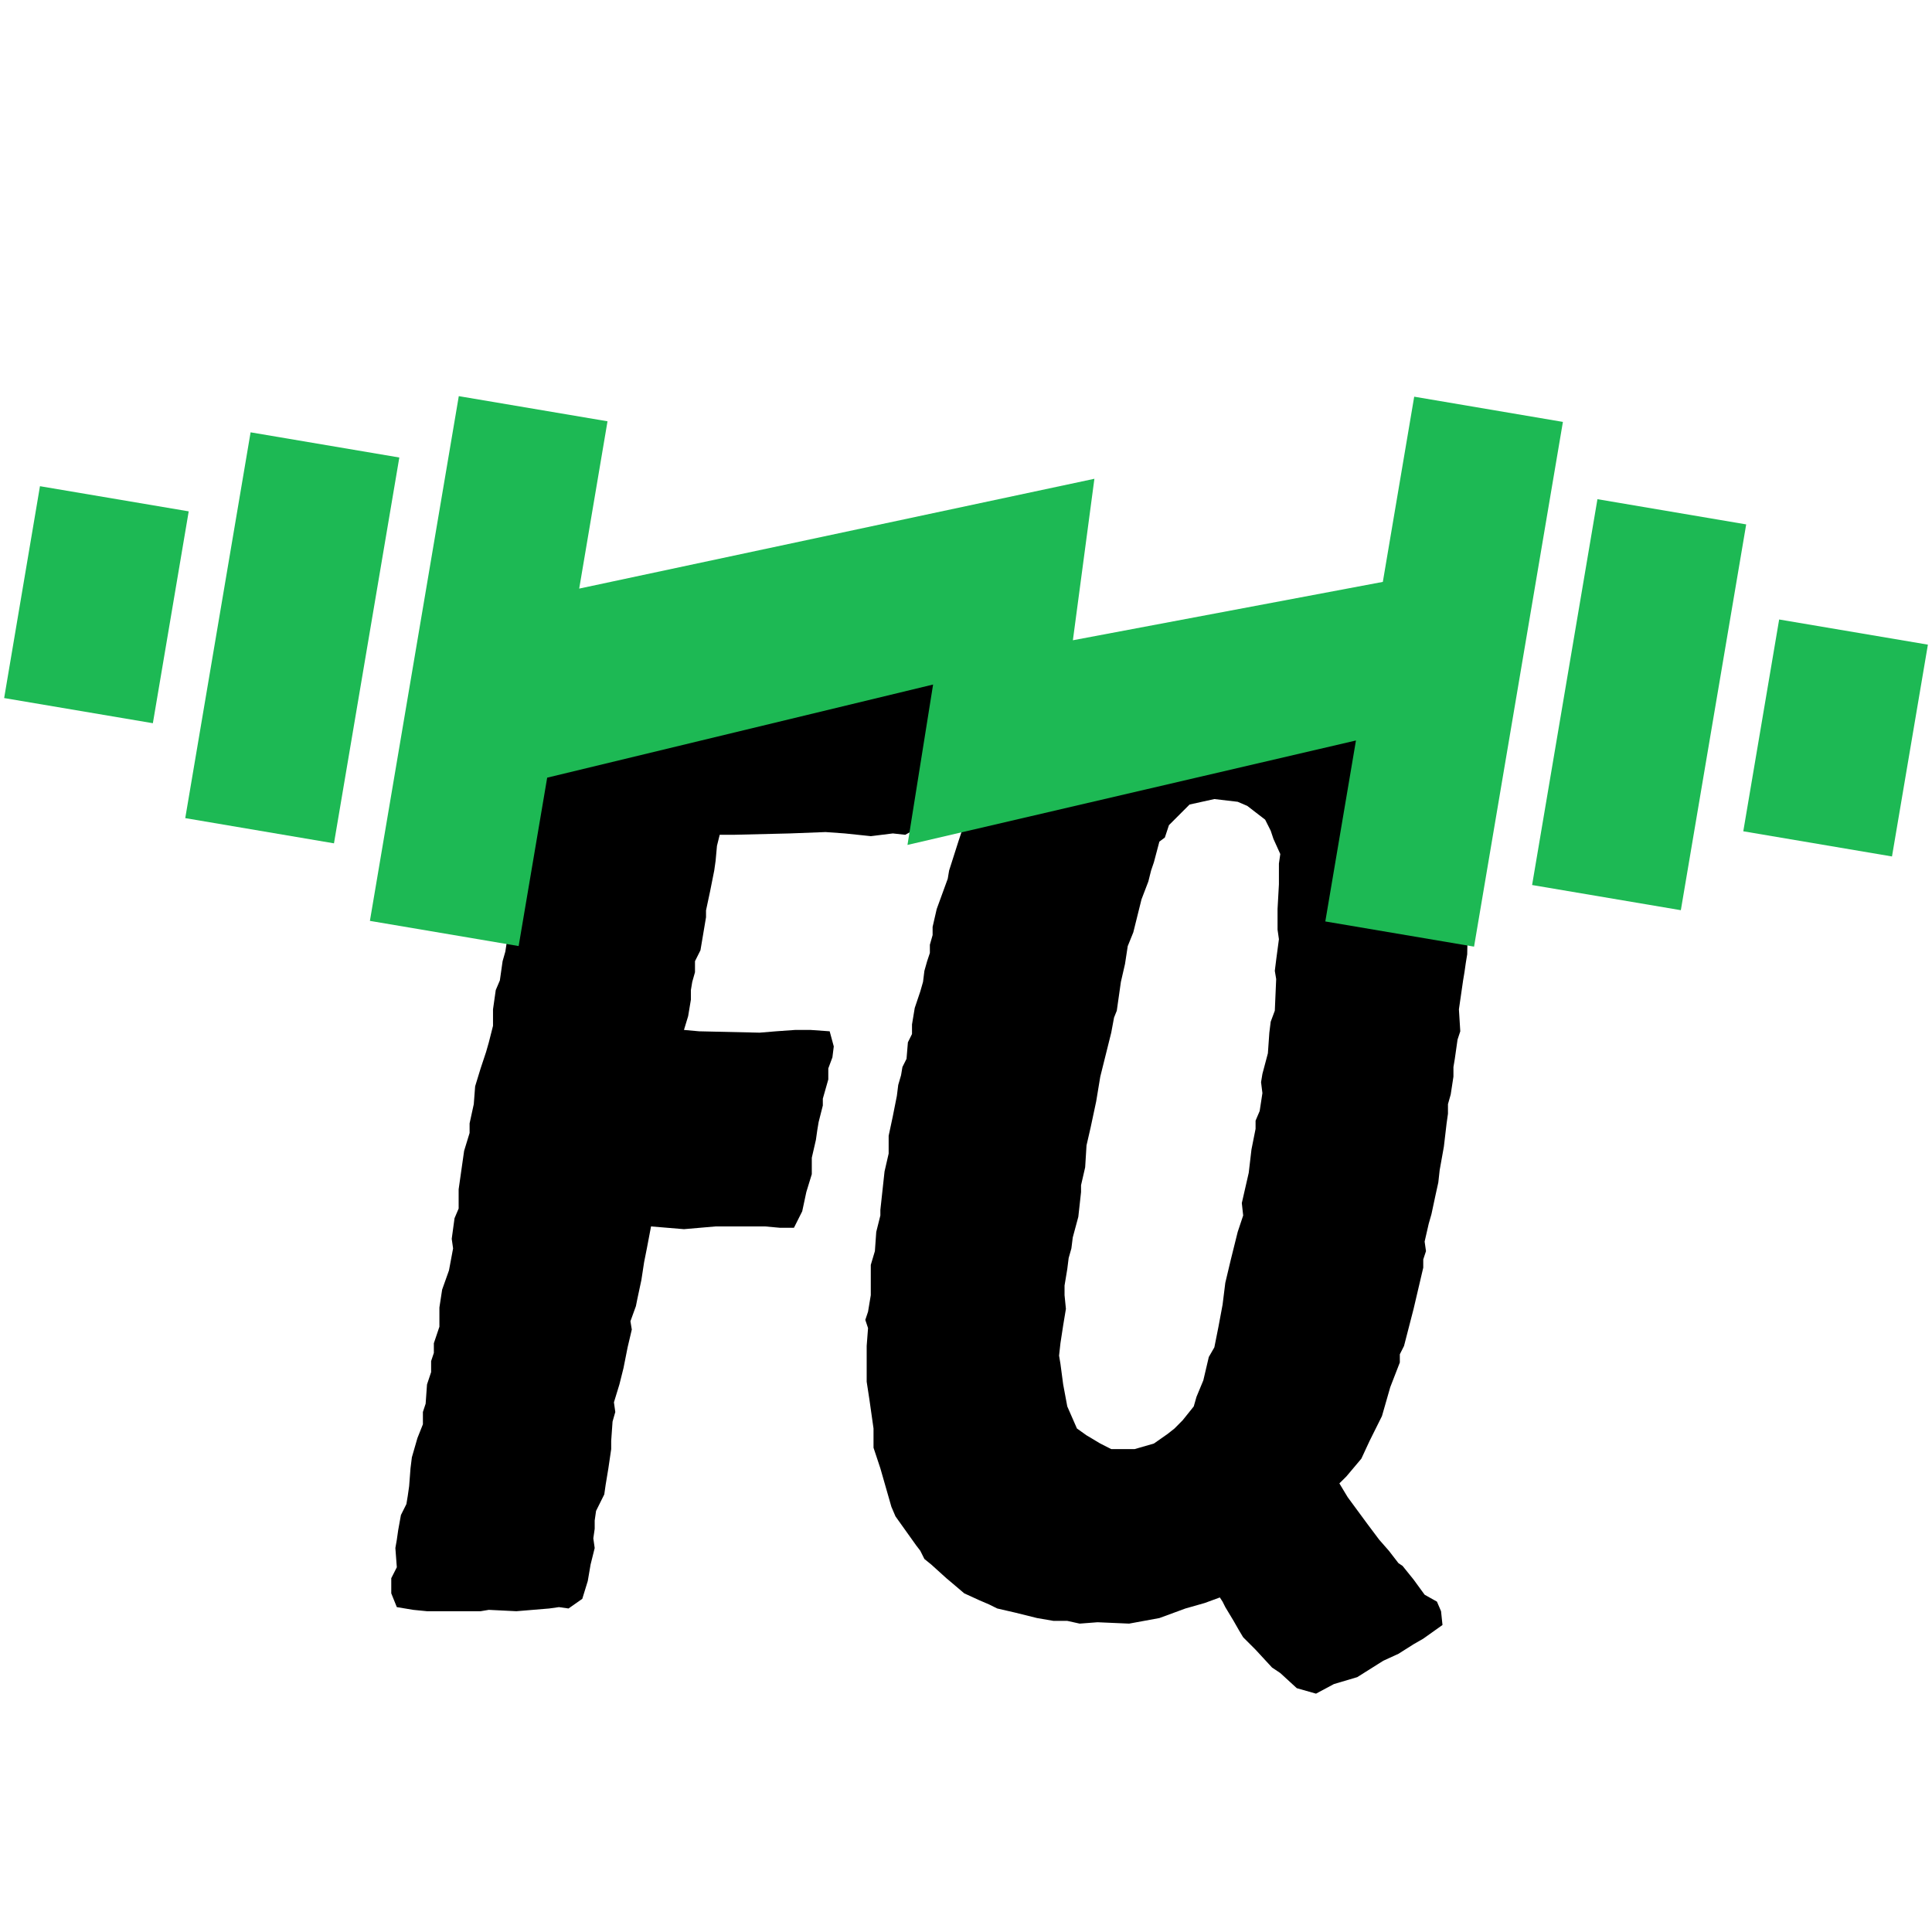
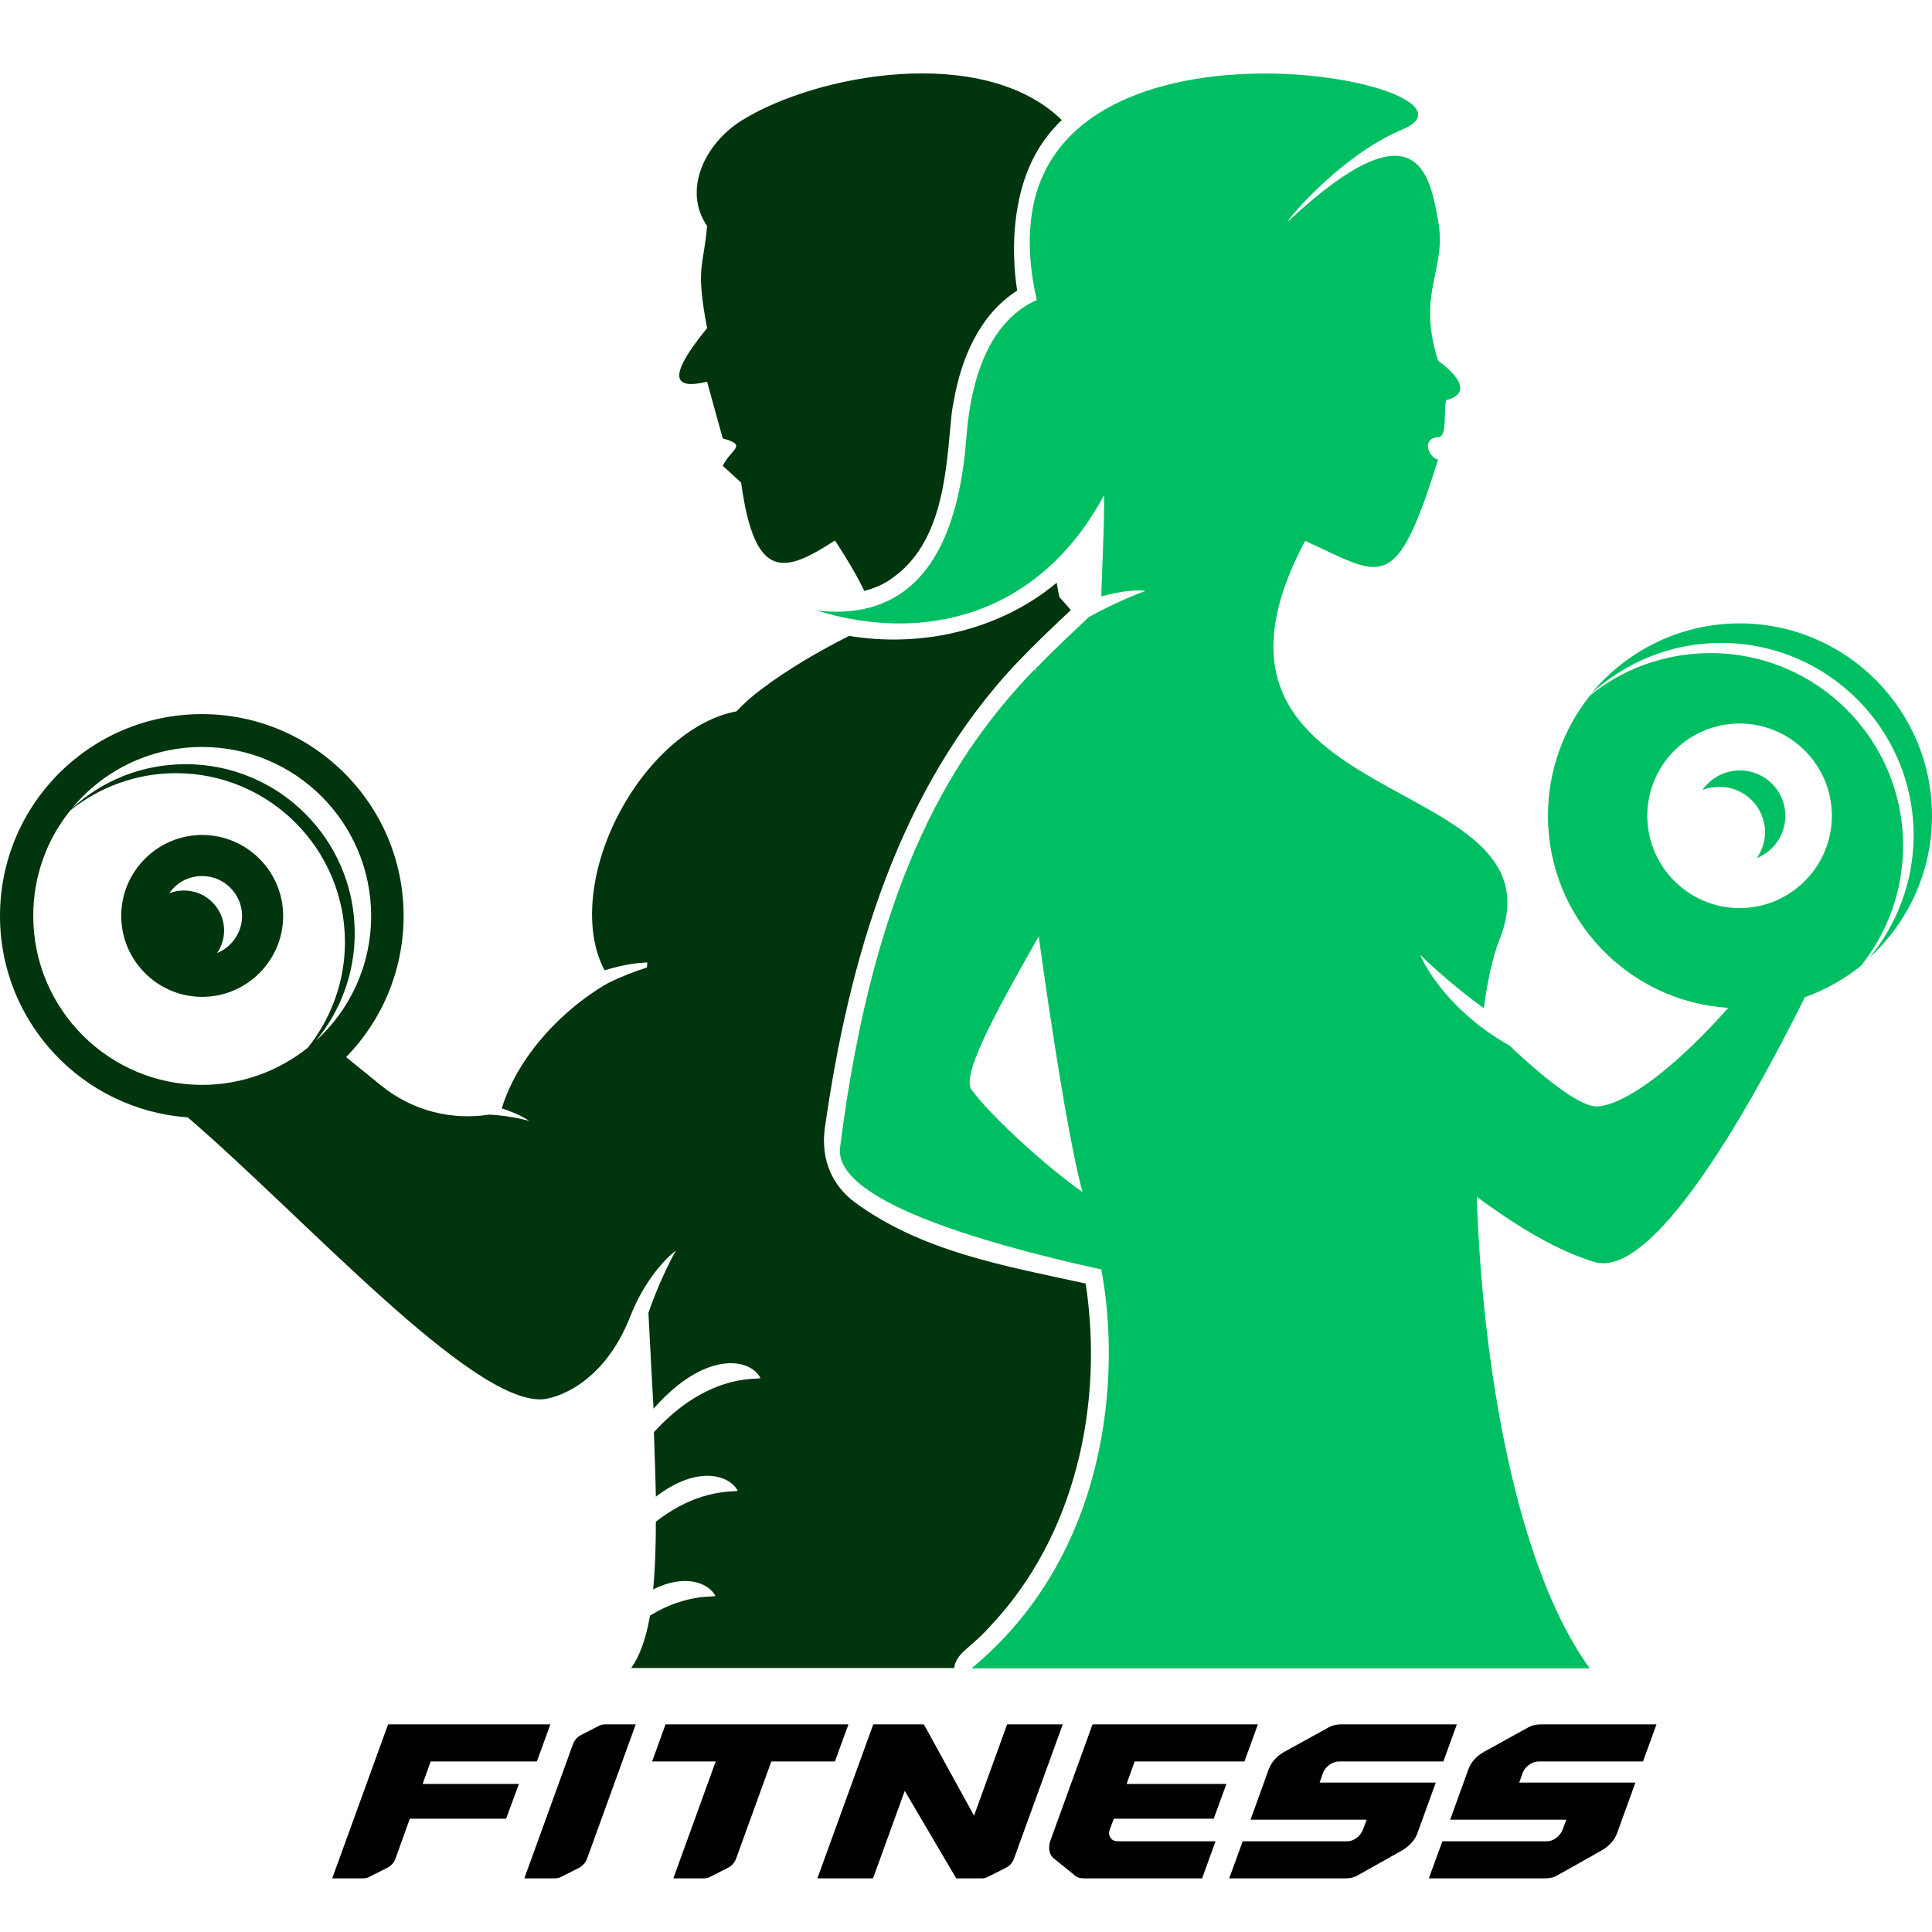
<svg xmlns="http://www.w3.org/2000/svg" width="500" zoomAndPan="magnify" viewBox="0 0 375 375" height="500" preserveAspectRatio="xMidYMid meet" version="1.0">
  <defs>
    <g />
-     <clipPath id="a3659d4582">
-       <path d="M 71 76.891 L 304 76.891 L 304 184 L 71 184 Z M 71 76.891 " clip-rule="nonzero" />
-     </clipPath>
  </defs>
+   <path fill="#00bf63" d="M 213.766 115.762 C 213.84 111.434 214.371 102.477 214.297 96.102 C 201.848 119.328 179.605 125.023 158.504 118.492 C 172.547 120.164 185.449 113.484 187.574 84.867 C 188.867 68.316 194.863 61.105 201.238 58.223 C 199.723 51.617 199.266 44.707 200.938 38.258 C 211.109 0.074 291.801 16.926 272.215 25.125 C 259.465 30.438 248.152 44.707 250.277 42.734 C 275.176 19.582 277.531 34.082 279.125 42.734 C 280.945 52.453 274.875 56.551 279.125 69.988 C 287.777 76.441 280.719 77.652 280.719 77.652 C 280.113 79.855 281.023 84.789 279.125 84.867 C 275.938 85.016 277.152 88.738 279.125 89.191 C 270.852 116.066 268.117 111.664 253.316 104.98 C 225 158.5 304.48 148.781 291.043 182.41 C 289.754 185.598 288.766 190.152 288.008 195.695 C 283.07 192.129 278.215 187.875 275.707 185.371 C 276.695 188.027 281.934 196.758 292.941 202.906 C 300.684 210.195 307.137 215.055 310.246 214.75 C 316.32 214.141 326.188 206.094 335.449 195.621 C 315.941 194.406 300.457 178.16 300.457 158.348 C 300.457 149.543 303.492 141.418 308.652 134.965 C 315.031 129.805 323.152 126.77 332.035 126.77 C 352.605 126.77 369.383 143.469 369.383 164.117 C 369.383 172.922 366.348 181.043 361.184 187.496 C 357.922 190.078 354.277 192.129 350.328 193.57 C 338.562 217.18 320.648 248.227 309.488 244.961 C 302.43 242.836 294.609 238.207 286.641 232.285 C 287.703 265.152 294.309 304.25 308.578 323.832 L 188.562 323.832 C 215.207 301.82 217.637 266.977 213.766 246.402 C 189.703 241.09 161.766 232.816 163.059 222.719 C 169.812 169.125 185.98 145.367 200.785 129.957 L 201.012 130.41 C 200.938 130.262 200.938 130.031 200.938 129.879 C 204.504 126.16 208.07 122.898 211.336 119.785 C 215.434 117.508 219.762 115.609 222.344 114.699 C 220.977 114.473 217.789 114.621 213.766 115.762 Z M 201.621 181.727 C 194.863 193.723 186.363 208.449 188.562 211.484 C 191.75 215.965 202.227 225.832 210.121 231.375 C 206.781 219.457 201.848 183.551 201.621 181.727 Z M 308.883 134.586 C 315.715 126.312 326.113 121 337.652 121 C 358.223 121 375 137.699 375 158.348 C 375 169.277 370.293 179.07 362.855 185.902 C 368.168 179.449 371.434 171.176 371.434 162.145 C 371.434 141.57 354.73 124.793 334.082 124.793 C 324.367 124.793 315.562 128.516 308.883 134.586 Z M 337.652 140.434 C 347.52 140.434 355.566 148.48 355.566 158.348 C 355.566 168.215 347.52 176.262 337.652 176.262 C 327.785 176.262 319.738 168.215 319.738 158.348 C 319.738 148.48 327.785 140.434 337.652 140.434 Z M 330.441 153.336 C 332.035 151.059 334.691 149.543 337.727 149.543 C 342.586 149.543 346.535 153.488 346.535 158.348 C 346.535 162.066 344.258 165.254 340.992 166.547 C 341.98 165.102 342.586 163.434 342.586 161.535 C 342.586 156.676 338.637 152.73 333.781 152.73 C 332.566 152.73 331.426 152.957 330.441 153.336 Z M 330.441 153.336 " fill-opacity="1" fill-rule="evenodd" />
+   <path fill="#00350d" d="M 126.848 273.43 C 126.543 267.508 126.164 261.207 125.859 254.832 C 127.453 250.125 129.73 245.34 131.176 242.762 C 129.43 243.977 125.102 248.453 122.367 255.438 C 116.98 269.254 107.188 271.531 105.211 271.605 C 91.32 272.289 58.984 236.23 36.438 216.875 C 16.094 215.434 0 198.504 0 177.781 C 0 156.145 17.535 138.609 39.172 138.609 C 60.805 138.609 78.34 156.145 78.34 177.781 C 78.34 188.406 74.09 198.125 67.18 205.184 L 74.012 210.727 C 80.086 215.66 87.754 217.48 94.965 216.344 C 97.773 216.496 100.355 216.949 102.707 217.559 C 101.266 216.57 99.441 215.812 97.395 215.129 C 99.293 208.902 103.617 202.301 109.918 196.684 C 112.574 194.328 115.309 192.355 118.117 190.762 C 120.621 189.547 123.129 188.559 125.559 187.801 L 125.633 187.117 L 125.633 186.812 C 123.129 186.891 120.32 187.422 117.359 188.332 C 113.336 180.969 114.246 168.824 120.395 157.438 C 126.164 146.734 134.969 139.52 142.941 138.078 C 144.383 136.562 145.977 135.117 147.723 133.828 C 153.035 129.805 158.957 126.391 164.801 123.43 C 179.148 125.781 194.18 122.215 205.113 113.105 C 205.262 114.09 205.414 115.004 205.645 115.914 C 206.402 116.75 207.16 117.582 207.844 118.418 C 204.277 121.758 200.785 125.098 197.445 128.59 C 174.367 152.957 164.727 186.281 160.098 219 C 159.262 225.301 161.691 230.16 165.789 233.27 C 178.922 242.988 195.168 245.723 210.73 249.137 C 214.297 272.668 208.68 298.176 192.281 315.559 C 190.84 317.152 190.383 317.609 187.426 320.188 C 185.98 321.402 185.297 322.695 185.223 323.758 L 122.52 323.758 C 124.191 321.402 125.406 317.988 126.164 313.586 C 133.602 309.031 139.145 310.168 138.84 309.715 C 137.398 307.133 132.844 305.461 126.77 308.5 C 127.152 304.629 127.301 300.227 127.301 295.367 C 136.336 288.309 143.473 289.824 143.168 289.293 C 141.422 286.18 135.199 284.434 127.301 290.508 C 127.227 286.562 127.074 282.387 126.922 277.984 C 138.008 265.836 147.949 268.039 147.57 267.43 C 145.672 263.711 137.02 261.891 126.848 273.43 Z M 13.664 157.285 C 19.281 152.805 26.418 150.074 34.16 150.074 C 52.301 150.074 66.953 164.801 66.953 182.867 C 66.953 190.609 64.219 197.746 59.742 203.363 C 54.125 207.84 46.988 210.574 39.246 210.574 C 21.102 210.574 6.453 195.848 6.453 177.781 C 6.453 170.039 9.109 162.902 13.664 157.285 Z M 13.969 156.906 C 19.965 149.617 29.074 144.988 39.246 144.988 C 57.387 144.988 72.039 159.715 72.039 177.781 C 72.039 187.344 67.941 196 61.336 201.996 C 66.043 196.305 68.852 189.016 68.852 181.121 C 68.852 162.977 54.125 148.328 36.059 148.328 C 27.555 148.328 19.812 151.516 13.969 156.906 Z M 39.246 162.066 C 47.898 162.066 54.961 169.125 54.961 177.781 C 54.961 186.434 47.898 193.492 39.246 193.492 C 30.594 193.492 23.531 186.434 23.531 177.781 C 23.531 169.125 30.594 162.066 39.246 162.066 Z M 32.871 173.379 C 34.234 171.328 36.59 170.039 39.246 170.039 C 43.496 170.039 46.988 173.531 46.988 177.781 C 46.988 181.043 44.938 183.852 42.129 184.992 C 42.965 183.777 43.496 182.258 43.496 180.59 C 43.496 176.34 40.004 172.848 35.754 172.848 C 34.766 172.848 33.781 173 32.871 173.379 Z M 167.762 114.699 C 166.32 111.738 164.422 108.473 162.07 104.906 C 152.43 111.129 146.508 113.18 143.852 93.672 L 140.285 90.406 C 142.031 86.992 145.141 86.461 140.285 85.094 L 137.246 74.086 C 130.945 75.605 129.199 73.555 137.246 63.688 C 134.969 51.691 136.562 51.922 137.246 43.875 C 132.465 36.891 136.793 27.934 143.852 23.453 C 158.504 14.27 190.914 8.5 206.098 23.301 C 205.492 23.832 204.961 24.441 204.43 25.047 C 193.727 36.891 197.445 56.398 197.445 56.398 C 190.156 61.031 186.59 69.531 185.148 77.73 C 184.844 79.324 184.766 79.551 184.465 82.891 C 183.551 92.988 182.488 105.59 173.305 112.117 C 171.633 113.406 169.738 114.168 167.762 114.699 Z M 167.762 114.699 " fill-opacity="1" fill-rule="evenodd" />
  <g fill="#000000" fill-opacity="1">
-     <g transform="translate(67.41332, 312.471)">
+     <g transform="translate(61.59375, 364.5919)">
      <g>
-         <path d="M 15.469 0.266 L 12.797 0 L 9.609 -0.531 L 8.531 -3.203 L 8.531 -6.141 L 9.609 -8.266 L 9.328 -12 L 9.609 -13.609 L 9.875 -15.469 L 10.406 -18.406 L 11.469 -20.531 L 11.734 -22.141 L 12 -24 L 12.266 -27.469 L 12.531 -29.609 L 13.609 -33.344 L 14.672 -36.016 L 14.672 -38.406 L 15.203 -40.016 L 15.469 -43.75 L 16.266 -46.141 L 16.266 -48.281 L 16.797 -49.875 L 16.797 -51.75 L 17.875 -54.953 L 17.875 -58.688 L 18.406 -62.156 L 19.734 -65.891 L 20.531 -70.156 L 20.266 -72.016 L 20.812 -76.016 L 21.609 -77.891 L 21.609 -81.625 L 22.672 -89.094 L 23.734 -92.562 L 23.734 -94.422 L 24.547 -98.156 L 24.812 -101.625 L 25.875 -105.094 L 26.938 -108.297 L 27.469 -110.156 L 28.281 -113.359 L 28.281 -116.562 L 28.812 -120.297 L 29.609 -122.172 L 30.141 -125.906 L 30.672 -127.766 L 31.203 -131.234 L 30.938 -132.828 L 31.203 -134.703 L 31.203 -136.562 L 31.469 -138.438 L 32.812 -142.703 L 32.812 -144.562 L 33.609 -146.172 L 33.875 -149.906 L 34.672 -153.375 L 35.203 -154.969 L 35.469 -157.109 L 35.75 -160.578 L 36.016 -163.516 L 37.078 -165.375 L 37.078 -167.516 L 38.141 -172.312 L 38.672 -175.781 L 39.203 -177.109 L 38.938 -180.312 L 39.203 -182.172 L 39.75 -185.375 L 42.938 -186.719 L 56.016 -187.25 L 65.609 -186.984 L 72.547 -186.719 L 103.766 -186.719 L 108.031 -186.453 L 111.234 -186.453 L 114.703 -185.375 L 115.5 -183.25 L 114.969 -181.375 L 114.969 -178.438 L 114.422 -174.984 L 114.422 -173.641 L 113.625 -169.109 L 112.828 -165.641 L 112.562 -164.047 L 112.562 -162.172 L 111.5 -157.375 L 110.688 -151.766 L 108.297 -150.438 L 105.891 -150.703 L 101.625 -150.172 L 96.562 -150.703 L 92.828 -150.969 L 85.891 -150.703 L 74.953 -150.438 L 72.281 -150.438 L 71.75 -148.297 L 71.484 -145.375 L 71.219 -143.5 L 70.422 -139.5 L 69.625 -135.766 L 69.625 -134.438 L 68.547 -128.031 L 67.484 -125.906 L 67.484 -123.766 L 66.953 -121.891 L 66.688 -120.297 L 66.688 -118.438 L 66.156 -115.234 L 65.344 -112.562 L 68.281 -112.297 L 80.016 -112.031 L 83.219 -112.297 L 86.953 -112.562 L 89.891 -112.562 L 93.625 -112.297 L 94.422 -109.359 L 94.156 -107.234 L 93.359 -105.094 L 93.359 -102.953 L 92.297 -99.219 L 92.297 -97.891 L 91.484 -94.688 L 91.219 -93.094 L 90.953 -91.219 L 90.156 -87.75 L 90.156 -84.562 L 89.094 -81.094 L 88.297 -77.359 L 86.688 -74.156 L 84.016 -74.156 L 81.094 -74.422 L 71.484 -74.422 L 65.344 -73.891 L 58.953 -74.422 L 58.141 -70.156 L 57.609 -67.484 L 57.078 -64.016 L 56.281 -60.281 L 56.016 -58.953 L 54.953 -56.016 L 55.219 -54.406 L 54.406 -50.953 L 53.609 -46.938 L 52.812 -43.75 L 51.75 -40.281 L 52.016 -38.406 L 51.484 -36.547 L 51.219 -32.812 L 51.219 -31.203 L 50.672 -27.469 L 50.141 -24.266 L 49.875 -22.406 L 48.281 -19.203 L 48.016 -17.344 L 48.016 -15.734 L 47.75 -13.875 L 48.016 -12 L 47.219 -8.797 L 46.672 -5.594 L 45.609 -2.141 L 42.938 -0.266 L 41.078 -0.531 L 39.203 -0.266 L 32.812 0.266 L 27.469 0 L 25.875 0.266 Z M 15.469 0.266 " />
+         <path d="M 15.156 -3.812 C 14.844 -3.02 14.32 -2.438 13.594 -2.062 L 10.234 -0.375 C 9.836 -0.125 9.41 0 8.953 0 L 2.891 0 L 13.734 -29.891 L 45.234 -29.891 L 42.609 -22.688 L 22 -22.688 L 20.438 -18.328 L 39.125 -18.328 L 36.641 -11.578 L 17.953 -11.578 Z M 15.156 -3.812 " />
      </g>
    </g>
  </g>
  <g fill="#000000" fill-opacity="1">
-     <g transform="translate(154.0809, 312.471)">
+     <g transform="translate(97.91177, 364.5919)">
      <g>
-         <path d="M 101.359 16.266 L 97.625 15.203 L 94.422 12.266 L 92.828 11.203 L 89.625 7.734 L 87.219 5.328 L 86.422 4 L 85.359 2.141 L 83.75 -0.531 L 83.219 -1.594 L 82.688 -2.406 L 79.75 -1.328 L 76.016 -0.266 L 70.953 1.594 L 65.078 2.672 L 58.953 2.406 L 55.484 2.672 L 53.078 2.141 L 50.406 2.141 L 47.219 1.594 L 42.938 0.531 L 39.484 -0.266 L 37.875 -1.062 L 36.016 -1.859 L 33.078 -3.203 L 31.203 -4.797 L 29.609 -6.141 L 26.672 -8.797 L 25.344 -9.875 L 24.547 -11.469 L 23.734 -12.531 L 19.734 -18.141 L 18.938 -20 L 16.797 -27.469 L 15.469 -31.469 L 15.469 -35.203 L 14.672 -40.812 L 14.141 -44.281 L 14.141 -51.219 L 14.406 -54.688 L 13.875 -56.281 L 14.406 -57.875 L 14.938 -61.078 L 14.938 -66.953 L 15.734 -69.625 L 16 -73.359 L 16.797 -76.547 L 16.797 -77.625 L 17.609 -85.094 L 18.406 -88.562 L 18.406 -92.016 L 19.203 -95.75 L 20 -99.766 L 20.266 -101.891 L 20.812 -103.766 L 21.078 -105.359 L 21.875 -106.953 L 22.141 -110.156 L 22.938 -111.766 L 22.938 -113.625 L 23.469 -116.828 L 24.547 -120.031 L 25.078 -121.891 L 25.344 -124.031 L 25.875 -125.906 L 26.406 -127.5 L 26.406 -129.094 L 26.938 -130.969 L 26.938 -132.562 L 27.734 -136.031 L 29.875 -141.906 L 30.141 -143.5 L 32.016 -149.375 L 32.547 -150.969 L 34.141 -154.703 L 36.547 -160.844 L 37.344 -161.906 L 40.547 -168.047 L 42.938 -170.984 L 45.875 -173.906 L 47.484 -175.25 L 48.812 -176.578 L 51.75 -179.25 L 54.688 -181.109 L 56.281 -182.172 L 58.688 -183.25 L 61.344 -185.109 L 63.219 -185.906 L 66.422 -186.984 L 69.344 -187.516 L 72.016 -188.047 L 74.156 -188.844 L 76.812 -189.109 L 78.688 -189.375 L 82.156 -189.922 L 88.297 -189.922 L 89.891 -189.641 L 93.891 -189.375 L 95.484 -189.375 L 99.766 -188.578 L 101.359 -188.047 L 105.359 -186.984 L 107.5 -185.906 L 110.156 -184.844 L 112.562 -184.047 L 114.422 -183.25 L 116.297 -181.906 L 118.156 -180.844 L 119.766 -179.516 L 121.359 -177.906 L 122.969 -176.578 L 124.562 -173.906 L 126.438 -170.703 L 128.297 -167.25 L 128.562 -165.109 L 129.094 -163.234 L 130.438 -160.312 L 130.438 -156.844 L 130.969 -155.234 L 130.703 -151.5 L 131.234 -149.641 L 130.969 -142.172 L 130.969 -140.562 L 130.703 -127.234 L 130.438 -125.625 L 130.172 -123.766 L 129.906 -122.172 L 129.094 -116.562 L 129.359 -112.297 L 128.828 -110.688 L 128.297 -106.953 L 128.031 -105.359 L 128.031 -103.5 L 127.5 -100.031 L 126.969 -98.156 L 126.969 -96.297 L 126.703 -94.422 L 126.172 -89.891 L 125.359 -85.359 L 125.094 -82.953 L 124.562 -80.547 L 123.766 -76.812 L 123.234 -74.953 L 122.438 -71.484 L 122.703 -69.625 L 122.172 -68.016 L 122.172 -66.422 L 120.297 -58.422 L 118.438 -51.219 L 117.625 -49.609 L 117.625 -48.016 L 115.766 -43.219 L 114.156 -37.609 L 111.766 -32.812 L 110.156 -29.344 L 107.234 -25.875 L 105.891 -24.547 L 107.5 -21.875 L 111.234 -16.797 L 113.625 -13.609 L 115.5 -11.469 L 117.359 -9.062 L 118.156 -8.531 L 120.297 -5.875 L 122.438 -2.938 L 124.828 -1.594 L 125.625 0.266 L 125.906 2.938 L 122.172 5.594 L 120.297 6.672 L 117.359 8.531 L 114.422 9.875 L 109.359 13.062 L 104.828 14.406 Z M 61.609 -31.203 L 66.156 -31.203 L 69.891 -32.281 L 72.547 -34.141 L 73.891 -35.203 L 75.484 -36.812 L 77.625 -39.484 L 78.156 -41.344 L 79.484 -44.547 L 80.547 -49.078 L 81.625 -50.953 L 82.422 -54.953 L 83.219 -59.219 L 83.75 -63.484 L 84.828 -68.016 L 86.156 -73.359 L 87.219 -76.547 L 86.953 -78.953 L 88.297 -84.828 L 88.828 -89.359 L 89.625 -93.359 L 89.625 -94.953 L 90.422 -96.828 L 90.953 -100.297 L 90.688 -102.422 L 90.953 -104.031 L 92.016 -108.031 L 92.297 -112.031 L 92.562 -114.156 L 93.359 -116.297 L 93.625 -122.438 L 93.359 -124.031 L 93.625 -126.172 L 94.156 -130.172 L 93.891 -132.031 L 93.891 -136.031 L 94.156 -140.828 L 94.156 -144.844 L 94.422 -146.703 L 93.094 -149.641 L 92.562 -151.234 L 91.484 -153.375 L 88.016 -156.047 L 86.156 -156.844 L 81.625 -157.375 L 76.812 -156.312 L 72.812 -152.312 L 72.016 -149.906 L 70.953 -149.109 L 69.891 -145.109 L 69.344 -143.5 L 68.812 -141.375 L 67.484 -137.906 L 65.891 -131.5 L 64.812 -128.828 L 64.281 -125.359 L 63.484 -121.891 L 62.688 -116.297 L 62.156 -114.969 L 61.609 -112.031 L 59.484 -103.5 L 58.688 -98.688 L 57.609 -93.625 L 56.812 -90.156 L 56.547 -85.891 L 55.75 -82.422 L 55.75 -81.094 L 55.219 -76.281 L 54.141 -72.281 L 53.875 -70.156 L 53.344 -68.281 L 53.078 -66.156 L 52.547 -62.953 L 52.547 -61.078 L 52.812 -58.422 L 52.281 -55.219 L 51.75 -51.75 L 51.484 -49.344 L 51.75 -47.75 L 52.281 -43.75 L 53.078 -39.484 L 54.953 -35.203 L 56.812 -33.875 L 59.484 -32.281 Z M 61.609 -31.203 " />
+         <path d="M 16.031 -3.812 C 15.719 -3.039 15.211 -2.457 14.516 -2.062 L 11.156 -0.375 C 10.758 -0.125 10.316 0 9.828 0 L 3.859 0 L 13.312 -26.078 C 13.625 -26.879 14.145 -27.461 14.875 -27.828 L 18.188 -29.531 C 18.582 -29.77 19.023 -29.891 19.516 -29.891 L 25.484 -29.891 Z M 16.031 -3.812 " />
      </g>
    </g>
  </g>
-   <path fill="#1db954" d="M 77.508 88.801 L 48.641 83.914 L 35.957 158.797 L 64.824 163.691 Z M 77.508 88.801 " fill-opacity="1" fill-rule="evenodd" />
-   <g clip-path="url(#a3659d4582)">
-     <path fill="#1db954" d="M 112.422 114.246 L 212.422 92.93 L 208.246 124.273 L 268.406 112.945 L 274.496 76.996 L 303.359 81.891 L 286.113 183.742 L 257.242 178.852 L 263.191 143.727 L 176.141 164 L 181.113 132.867 L 106.207 150.945 L 100.668 183.629 L 71.797 178.742 L 89.051 76.891 L 117.918 81.773 Z M 112.422 114.246 " fill-opacity="1" fill-rule="evenodd" />
+   <g fill="#000000" fill-opacity="1">
+     <g transform="translate(116.4151, 364.5919)">
+       <g>
+         <path d="M 10.156 -22.688 L 12.766 -29.891 L 48.266 -29.891 L 45.641 -22.688 L 33.297 -22.688 L 26.453 -3.812 C 26.141 -3.02 25.617 -2.438 24.891 -2.062 L 21.578 -0.375 C 21.18 -0.125 20.738 0 20.25 0 L 14.281 0 L 22.5 -22.688 Z M 10.156 -22.688 " />
+       </g>
+     </g>
  </g>
-   <path fill="#1db954" d="M 345.332 120.242 L 374.203 125.125 L 367.234 166.238 L 338.371 161.352 Z M 345.332 120.242 " fill-opacity="1" fill-rule="evenodd" />
-   <path fill="#1db954" d="M 310.062 96.891 L 297.379 171.781 L 326.25 176.668 L 338.934 101.785 Z M 310.062 96.891 " fill-opacity="1" fill-rule="evenodd" />
-   <path fill="#1db954" d="M 36.629 99.254 L 7.758 94.371 L 0.805 135.492 L 29.672 140.375 Z M 36.629 99.254 " fill-opacity="1" fill-rule="evenodd" />
+   <g fill="#000000" fill-opacity="1">
+     <g transform="translate(155.7635, 364.5919)">
+       <g>
+         <path d="M 13.688 0 L 2.891 0 L 13.734 -29.891 L 23.562 -29.891 L 33.297 -12.172 L 39.719 -29.891 L 50.516 -29.891 L 41.047 -3.812 C 40.742 -3.02 40.227 -2.438 39.5 -2.062 L 36.141 -0.375 C 35.742 -0.125 35.316 0 34.859 0 L 29.844 0 L 19.844 -16.984 Z M 13.688 0 " />
+       </g>
+     </g>
+   </g>
+   <g fill="#000000" fill-opacity="1">
+     <g transform="translate(198.3258, 364.5919)">
+       <g>
+         <path d="M 21.906 -22.688 L 20.344 -18.328 L 39.719 -18.328 L 37.25 -11.578 L 17.859 -11.578 L 17.078 -9.453 C 16.867 -8.848 16.914 -8.32 17.219 -7.875 C 17.531 -7.426 18.004 -7.203 18.641 -7.203 L 37.609 -7.203 L 35 0 L 12.219 0 C 11.27 0 10.582 -0.227 10.156 -0.688 L 6.062 -4 C 5.664 -4.395 5.426 -4.891 5.344 -5.484 C 5.27 -6.086 5.344 -6.707 5.562 -7.344 L 13.734 -29.891 L 45.828 -29.891 L 43.219 -22.688 Z M 21.906 -22.688 " />
+       </g>
+     </g>
+   </g>
+   <g fill="#000000" fill-opacity="1">
+     <g transform="translate(235.8835, 364.5919)">
+       <g>
+         <path d="M 42.797 -18.594 L 39.219 -8.719 C 38.969 -8.051 38.586 -7.441 38.078 -6.891 C 37.578 -6.336 36.992 -5.863 36.328 -5.469 L 27.828 -0.688 C 27.43 -0.445 27.023 -0.27 26.609 -0.156 C 26.191 -0.051 25.77 0 25.344 0 L 2.703 0 L 5.328 -7.203 L 25.625 -7.203 C 26.27 -7.203 26.879 -7.426 27.453 -7.875 C 28.035 -8.32 28.438 -8.848 28.656 -9.453 L 29.391 -11.391 L 6.844 -11.391 L 10.375 -21.172 C 10.926 -22.609 11.938 -23.738 13.406 -24.562 L 21.812 -29.203 C 22.238 -29.453 22.66 -29.629 23.078 -29.734 C 23.492 -29.836 23.898 -29.891 24.297 -29.891 L 46.891 -29.891 L 44.266 -22.688 L 24.016 -22.688 C 23.367 -22.688 22.75 -22.473 22.156 -22.047 C 21.562 -21.617 21.141 -21.082 20.891 -20.438 L 20.25 -18.594 Z M 42.797 -18.594 " />
+       </g>
+     </g>
+   </g>
+   <g fill="#000000" fill-opacity="1">
+     <g transform="translate(274.635, 364.5919)">
+       <g>
+         <path d="M 42.797 -18.594 L 39.219 -8.719 C 38.969 -8.051 38.586 -7.441 38.078 -6.891 C 37.578 -6.336 36.992 -5.863 36.328 -5.469 L 27.828 -0.688 C 27.43 -0.445 27.023 -0.27 26.609 -0.156 C 26.191 -0.051 25.77 0 25.344 0 L 2.703 0 L 5.328 -7.203 L 25.625 -7.203 C 26.27 -7.203 26.879 -7.426 27.453 -7.875 C 28.035 -8.32 28.438 -8.848 28.656 -9.453 L 29.391 -11.391 L 6.844 -11.391 L 10.375 -21.172 C 10.926 -22.609 11.938 -23.738 13.406 -24.562 L 21.812 -29.203 C 22.238 -29.453 22.66 -29.629 23.078 -29.734 C 23.492 -29.836 23.898 -29.891 24.297 -29.891 L 46.891 -29.891 L 44.266 -22.688 L 24.016 -22.688 C 23.367 -22.688 22.75 -22.473 22.156 -22.047 C 21.562 -21.617 21.141 -21.082 20.891 -20.438 L 20.25 -18.594 Z M 42.797 -18.594 " />
+       </g>
+     </g>
+   </g>
</svg>
